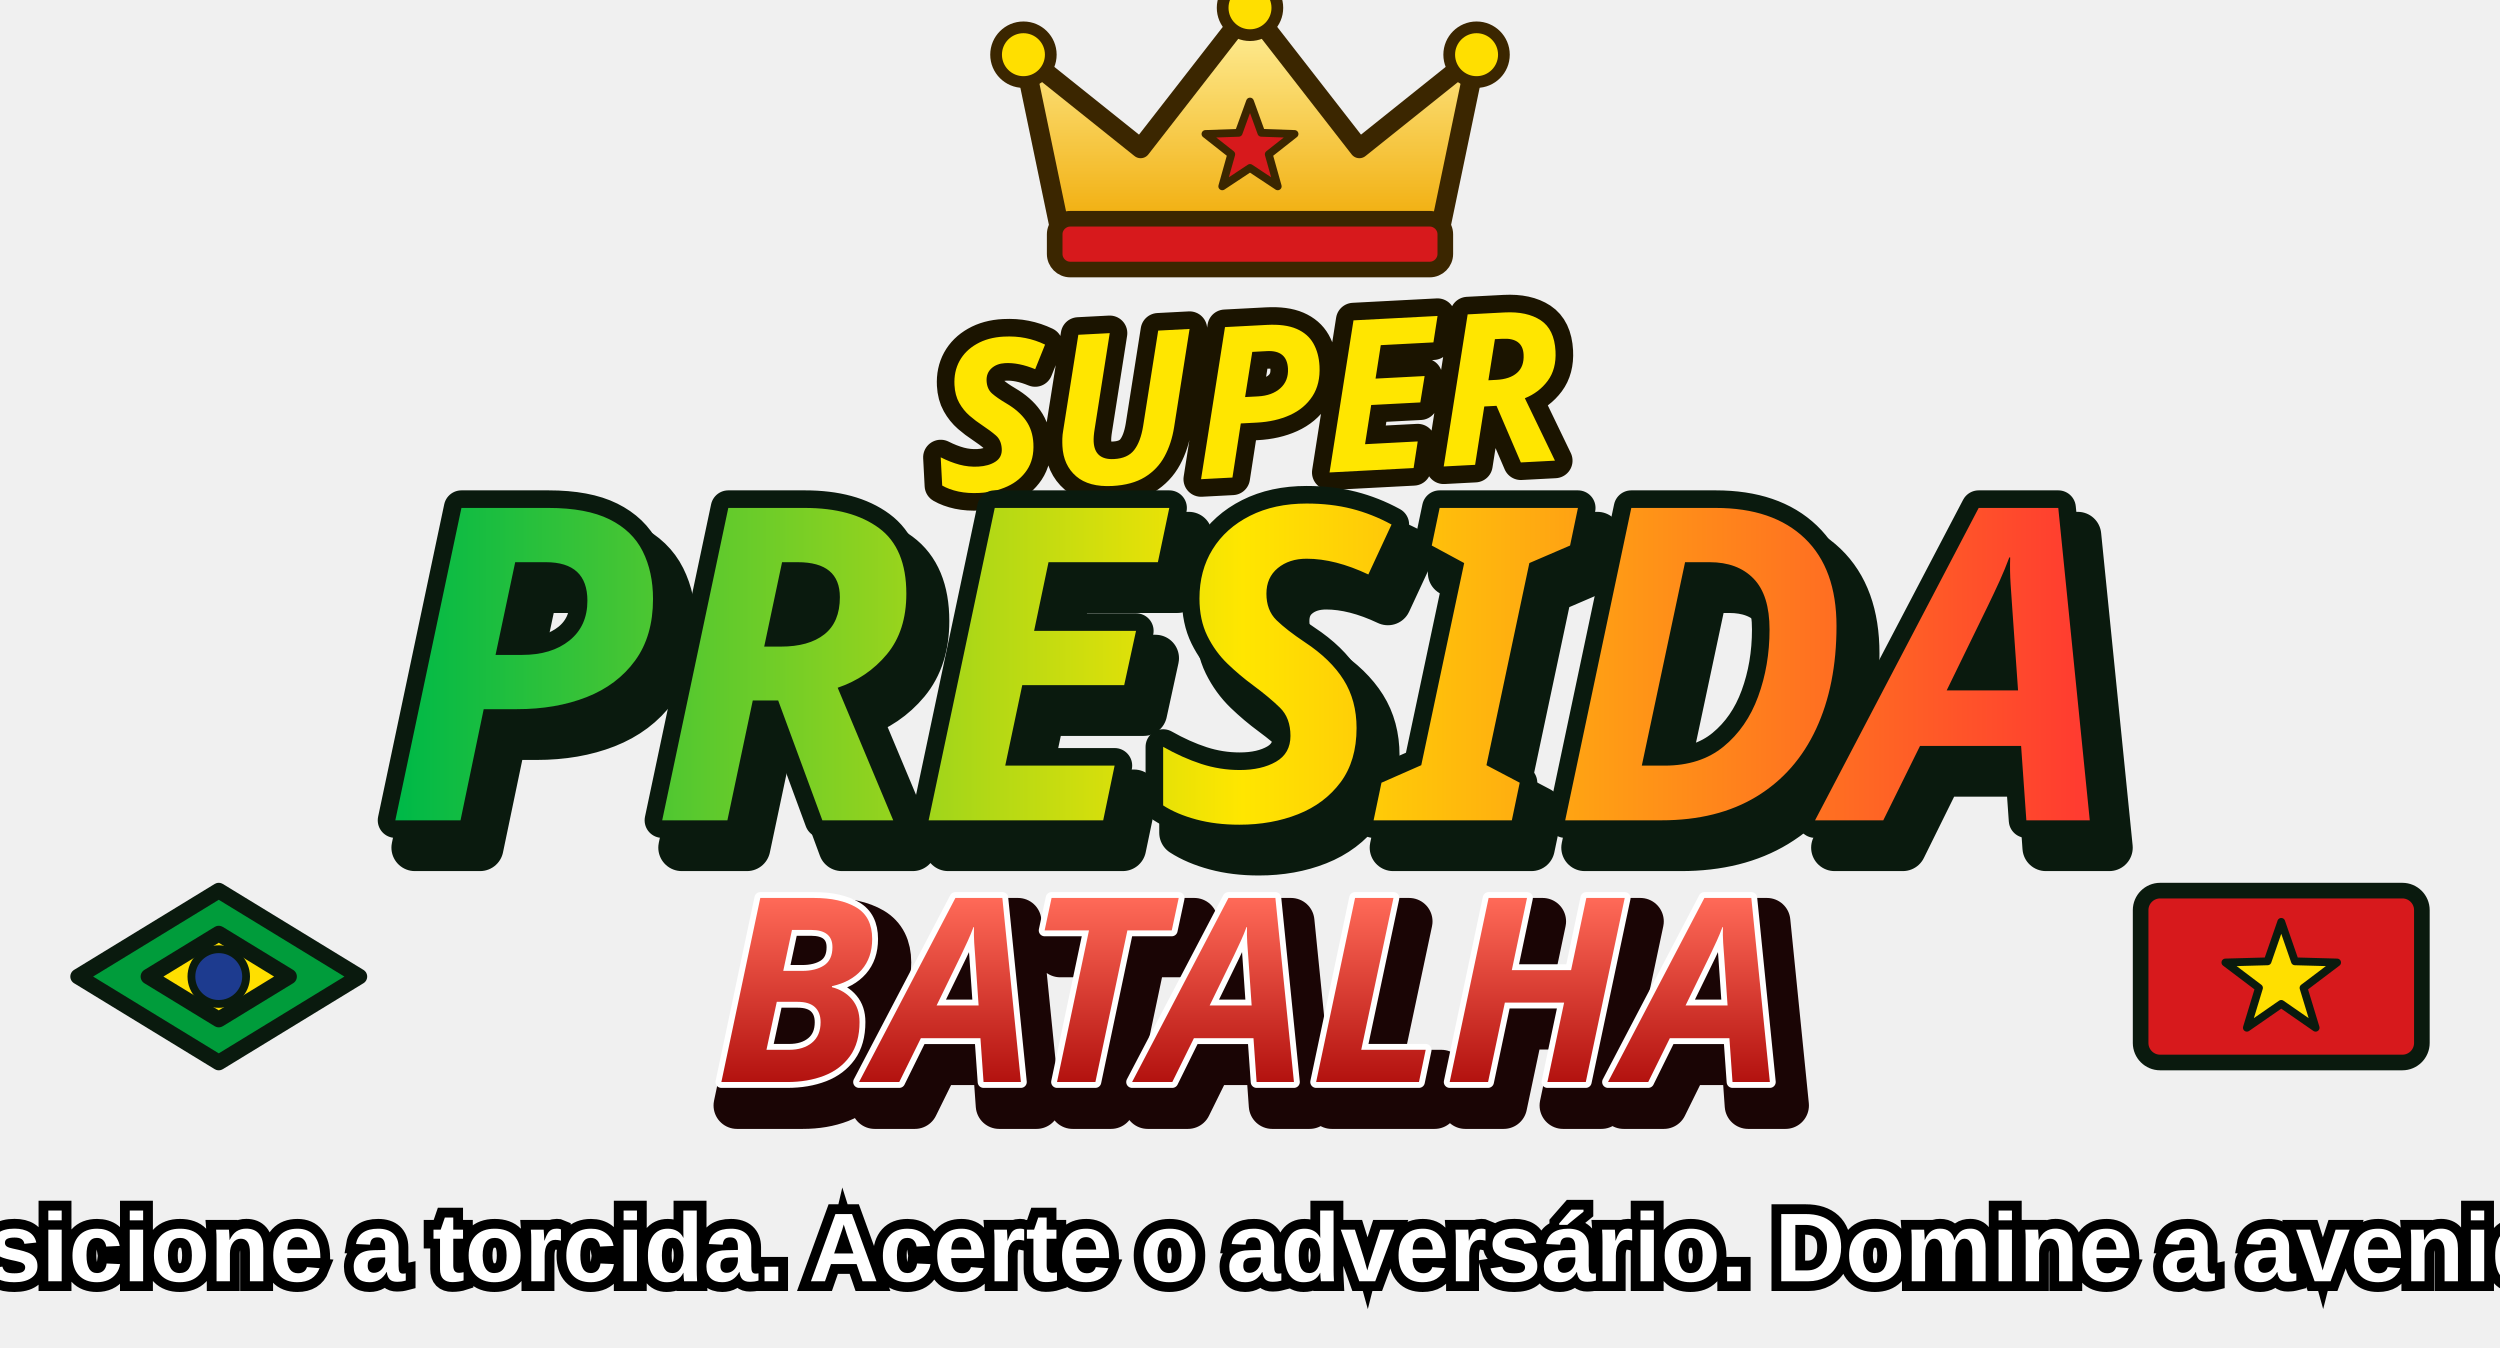
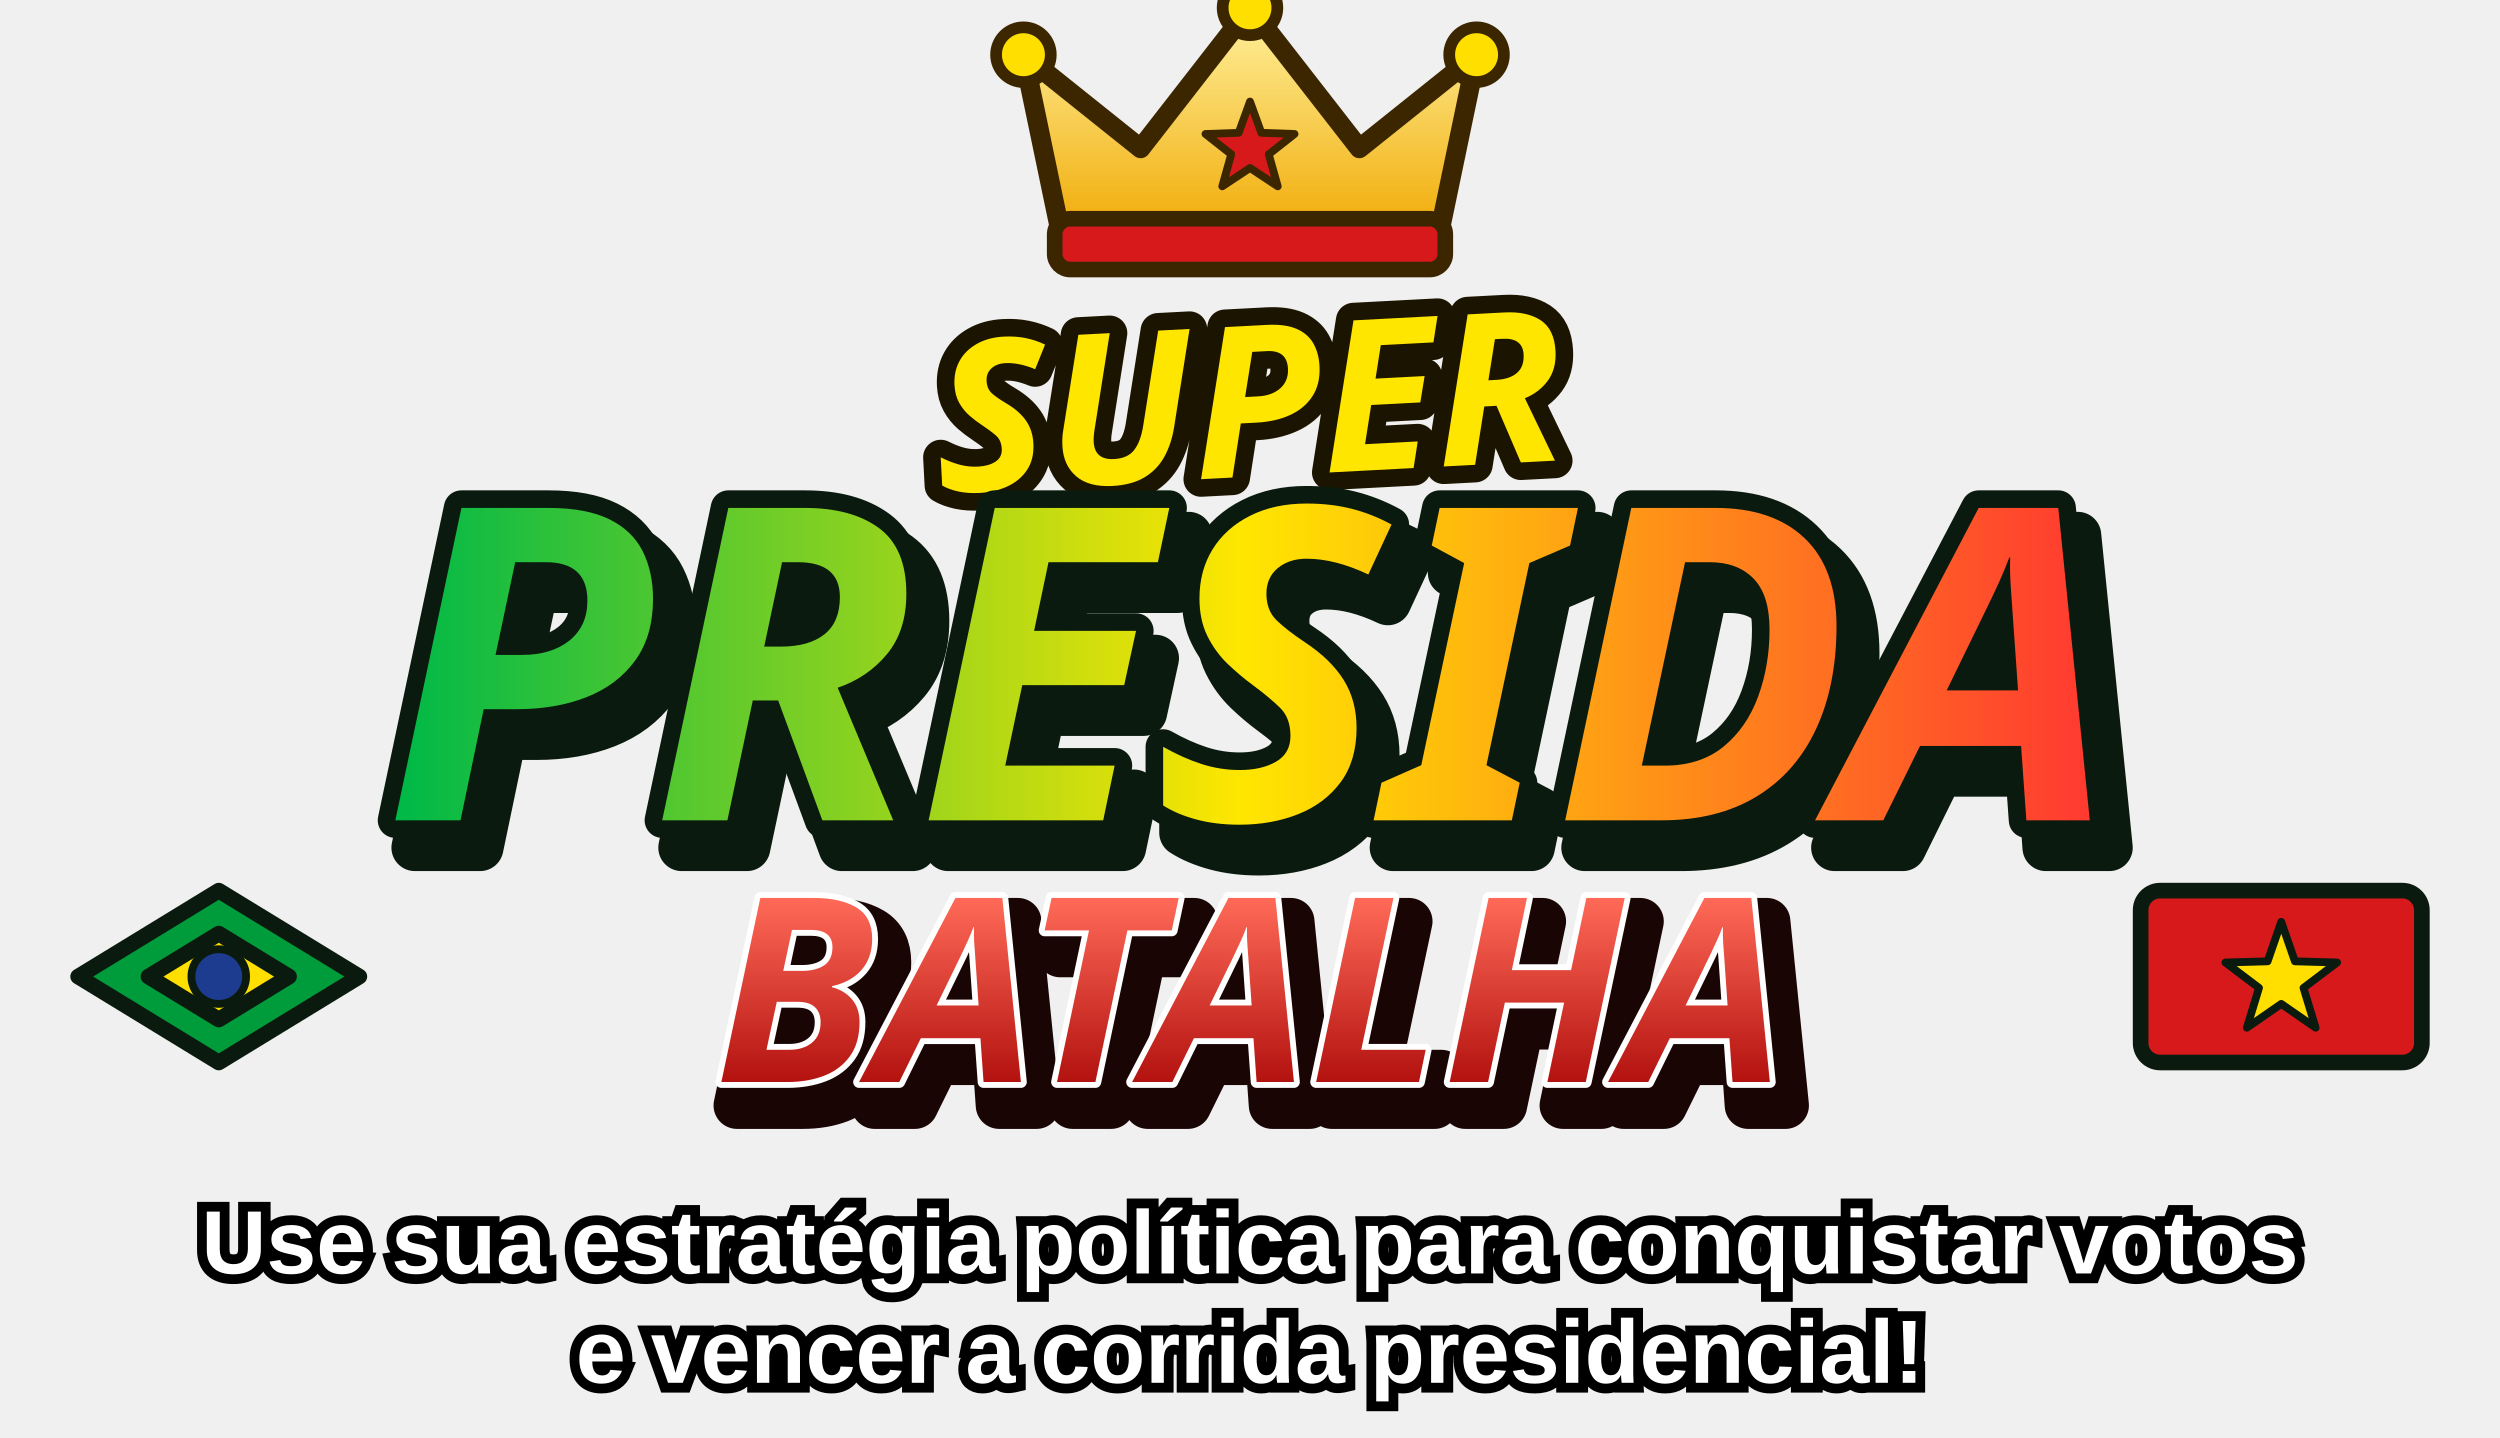
- <svg xmlns="http://www.w3.org/2000/svg" viewBox="0 0 640 345" role="img" aria-label="Super Presida Batalha">
+ <svg xmlns="http://www.w3.org/2000/svg" viewBox="0 0 640 368" role="img" aria-label="Super Presida Batalha">
  <defs>
    <linearGradient id="gp" x1="0" x2="1">
      <stop offset="0" stop-color="#00b947" />
      <stop offset=".5" stop-color="#ffe600" />
      <stop offset="1" stop-color="#ff3b30" />
    </linearGradient>
    <linearGradient id="gf" x1="0" y1="0" x2="0" y2="1">
      <stop offset="0" stop-color="#ff6a58" />
      <stop offset="1" stop-color="#b3120f" />
    </linearGradient>
    <linearGradient id="gc" x1="0" y1="0" x2="0" y2="1">
      <stop offset="0" stop-color="#fff2a0" />
      <stop offset="1" stop-color="#f0a800" />
    </linearGradient>
  </defs>
  <g transform="translate(320 8)" stroke="#3b2600" stroke-width="5" stroke-linejoin="round">
    <path d="M-48 54 L-58 6 L-28 30 L0 -6 L28 30 L58 6 L48 54 Z" fill="url(#gc)" />
    <circle cx="-58" cy="6" r="7" fill="#ffdf00" stroke-width="3" />
    <circle cx="0" cy="-6" r="7" fill="#ffdf00" stroke-width="3" />
    <circle cx="58" cy="6" r="7" fill="#ffdf00" stroke-width="3" />
    <rect x="-50" y="48" width="100" height="13" rx="4" fill="#d7191c" stroke-width="4" />
    <polygon points="0.0,18.0 2.9,26.0 11.4,26.3 4.8,31.5 7.1,39.7 0.0,35.0 -7.1,39.7 -4.8,31.5 -11.4,26.3 -2.9,26.0" fill="#d7191c" stroke-width="2" />
  </g>
  <g font-family="Impact,'Arial Black','Segoe UI',sans-serif" font-weight="900" text-anchor="middle" stroke-linejoin="round" paint-order="stroke" style="font-style:italic">
    <text x="320" y="122" font-size="54" textLength="270" lengthAdjust="spacingAndGlyphs" fill="#ffe600" stroke="#1b1400" stroke-width="9" transform="rotate(-3 320 110)">SUPER</text>
    <text x="325" y="217" font-size="112" textLength="590" lengthAdjust="spacingAndGlyphs" fill="#0a1a0e" stroke="#0a1a0e" stroke-width="12">PRESIDA</text>
    <text x="320" y="210" font-size="112" textLength="590" lengthAdjust="spacingAndGlyphs" fill="url(#gp)" stroke="#0a1a0e" stroke-width="9">PRESIDA</text>
    <text x="324" y="283" font-size="66" textLength="390" lengthAdjust="spacingAndGlyphs" fill="#1a0505" stroke="#1a0505" stroke-width="12">BATALHA</text>
    <text x="320" y="277" font-size="66" textLength="390" lengthAdjust="spacingAndGlyphs" fill="url(#gf)" stroke="#fff" stroke-width="3">BATALHA</text>
  </g>
  <g stroke="#0a1a0e" stroke-width="4" stroke-linejoin="round">
    <g transform="translate(-50 0)">
      <path d="M70 250 l36 -22 l36 22 l-36 22 Z" fill="#009c3b" />
      <path d="M88 250 l18 -11 l18 11 l-18 11 Z" fill="#ffdf00" />
      <circle cx="106" cy="250" r="7" fill="#1d3b8f" stroke-width="2" />
    </g>
    <g transform="translate(50 0)">
      <rect x="498" y="228" width="72" height="44" rx="5" fill="#d7191c" />
      <polygon points="534.0,236.0 537.5,246.1 548.3,246.4 539.7,252.9 542.8,263.1 534.0,257.0 525.2,263.1 528.3,252.9 519.7,246.4 530.5,246.1" fill="#ffdf00" stroke-width="2" />
    </g>
  </g>
-   <text x="320" y="328" font-size="25" font-weight="700" fill="#ffffff" stroke="#000" stroke-width="5" paint-order="stroke" text-anchor="middle" font-family="'Segoe UI',Arial,sans-serif" textLength="560" lengthAdjust="spacingAndGlyphs">Posicione a torcida. Acerte o adversário. Domine a avenida!</text>
+   <text x="320" y="326" font-size="23" font-weight="700" fill="#ffffff" stroke="#000" stroke-width="5" paint-order="stroke" text-anchor="middle" font-family="'Segoe UI',Arial,sans-serif" textLength="560" lengthAdjust="spacingAndGlyphs">Use sua estratégia política para conquistar votos</text>
+   <text x="320" y="354" font-size="23" font-weight="700" fill="#ffffff" stroke="#000" stroke-width="5" paint-order="stroke" text-anchor="middle" font-family="'Segoe UI',Arial,sans-serif" textLength="400" lengthAdjust="spacingAndGlyphs">e vencer a corrida presidencial!</text>
</svg>
